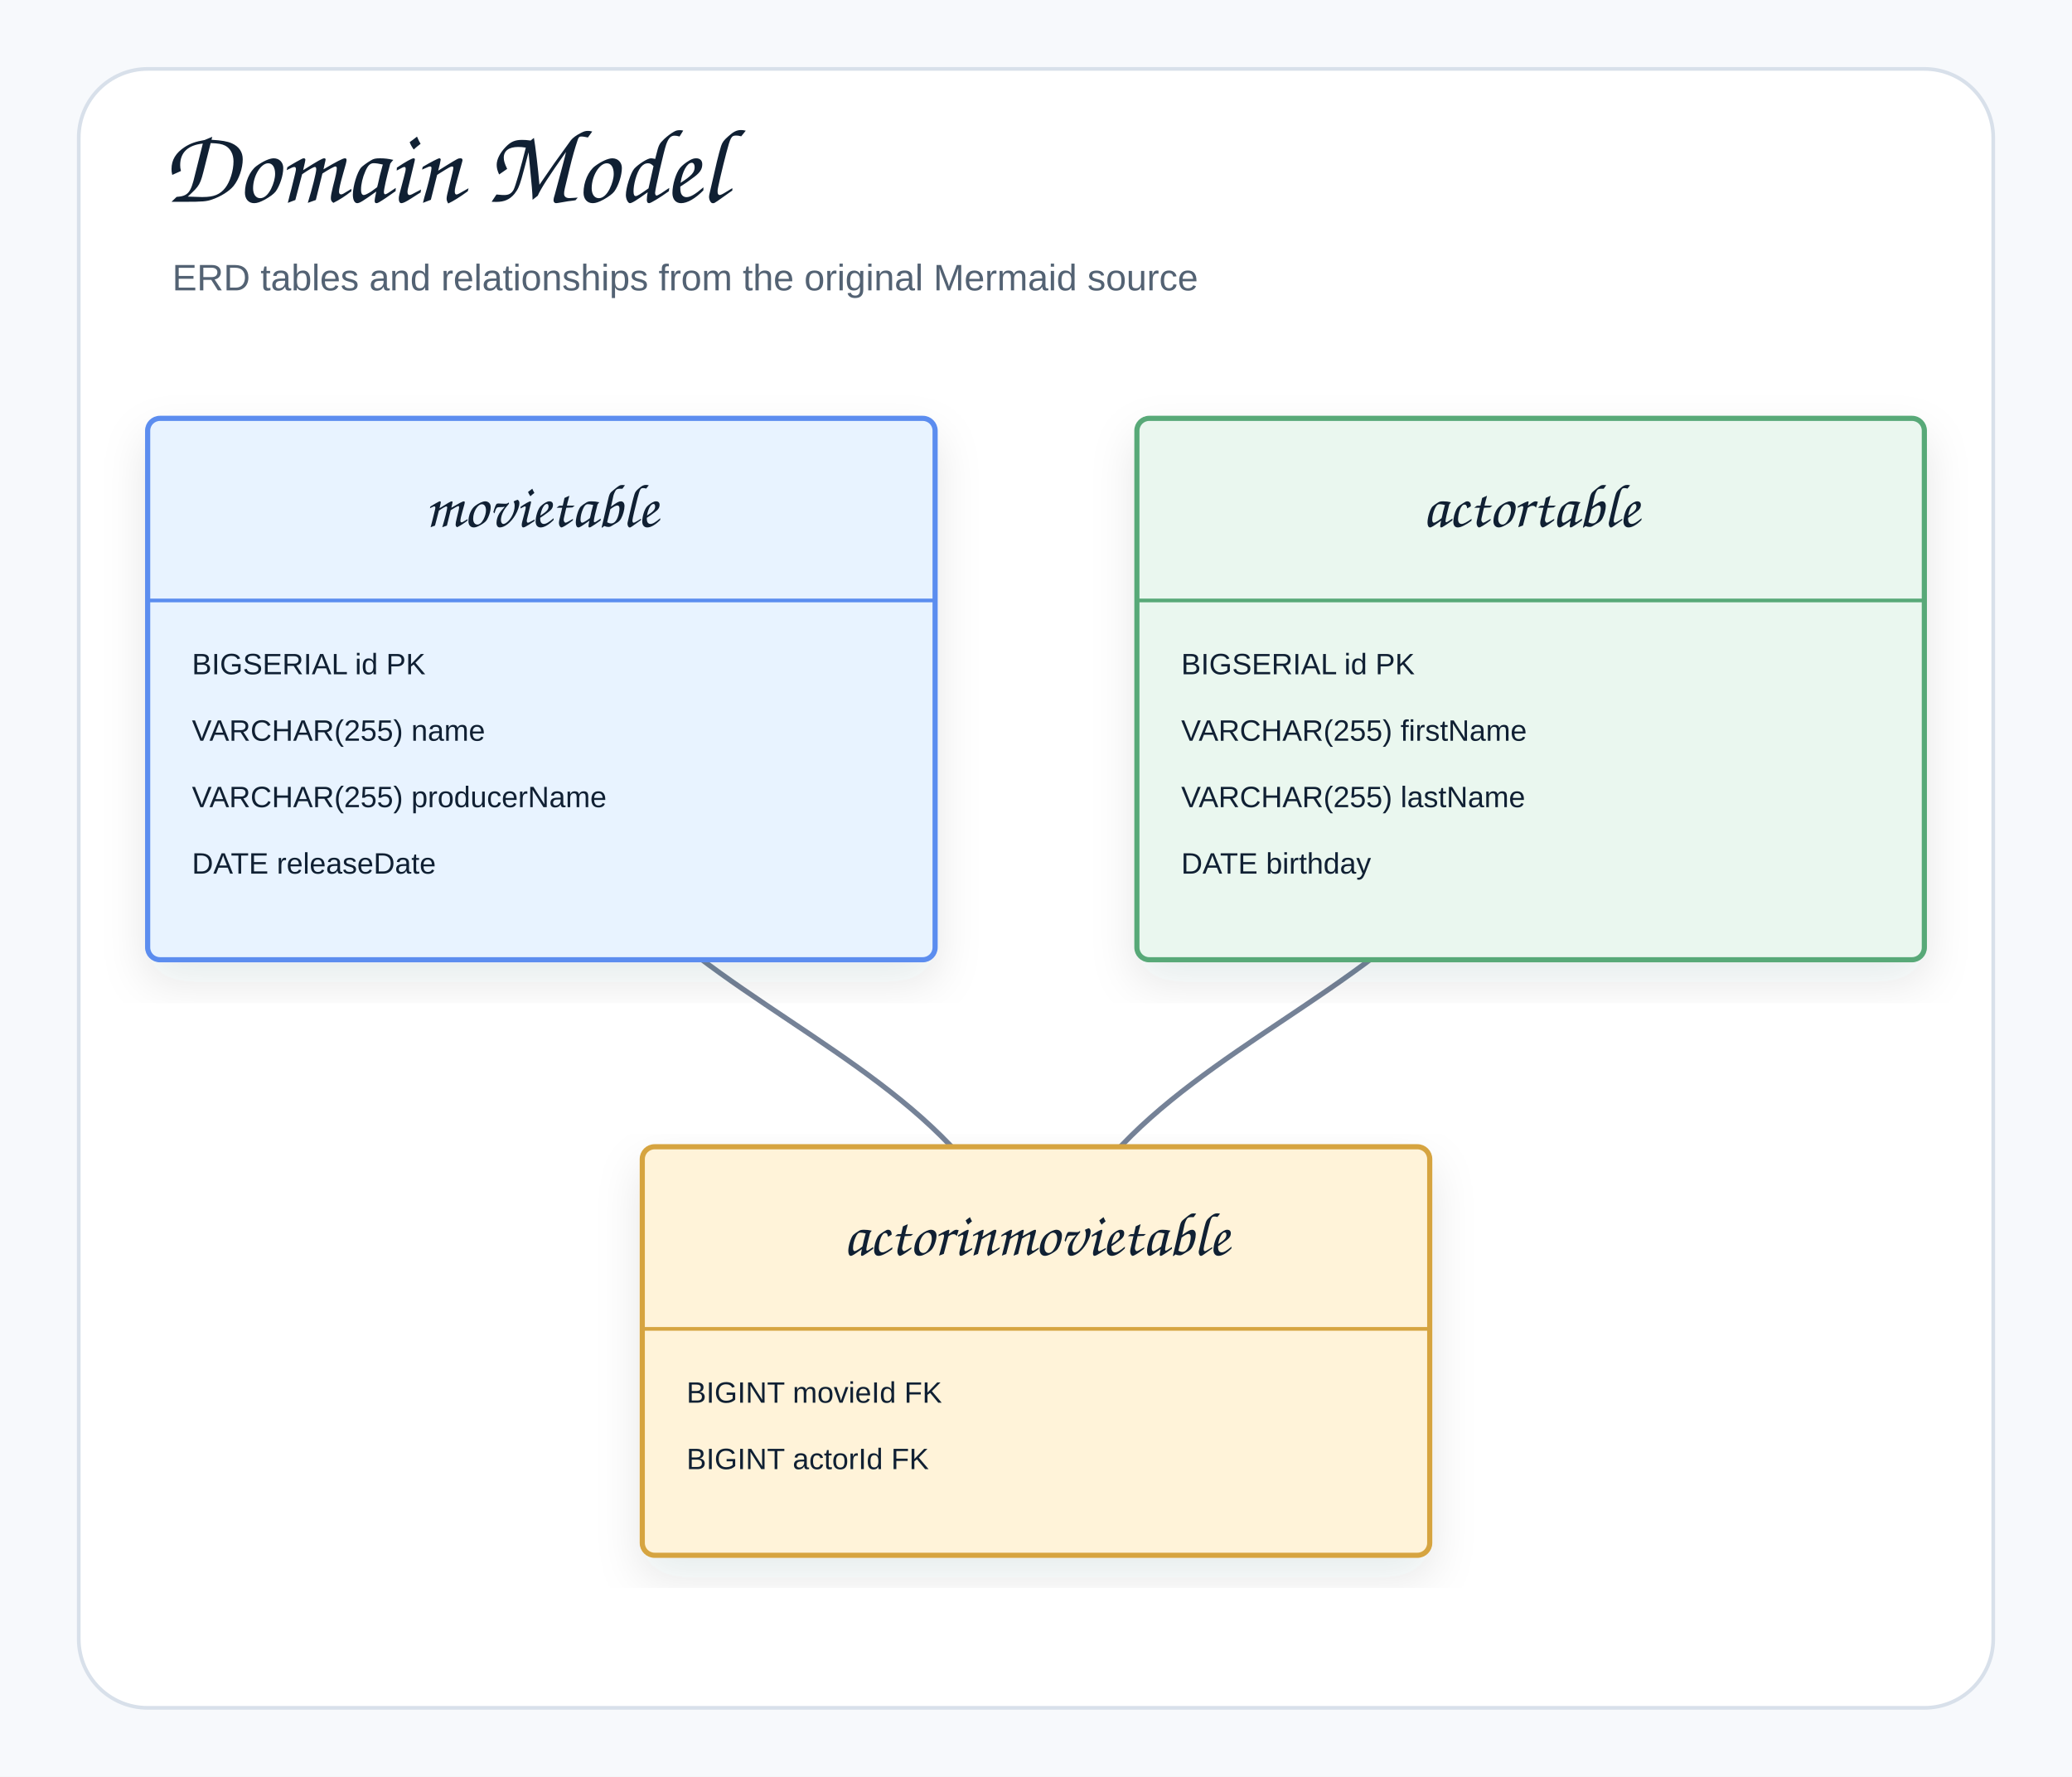
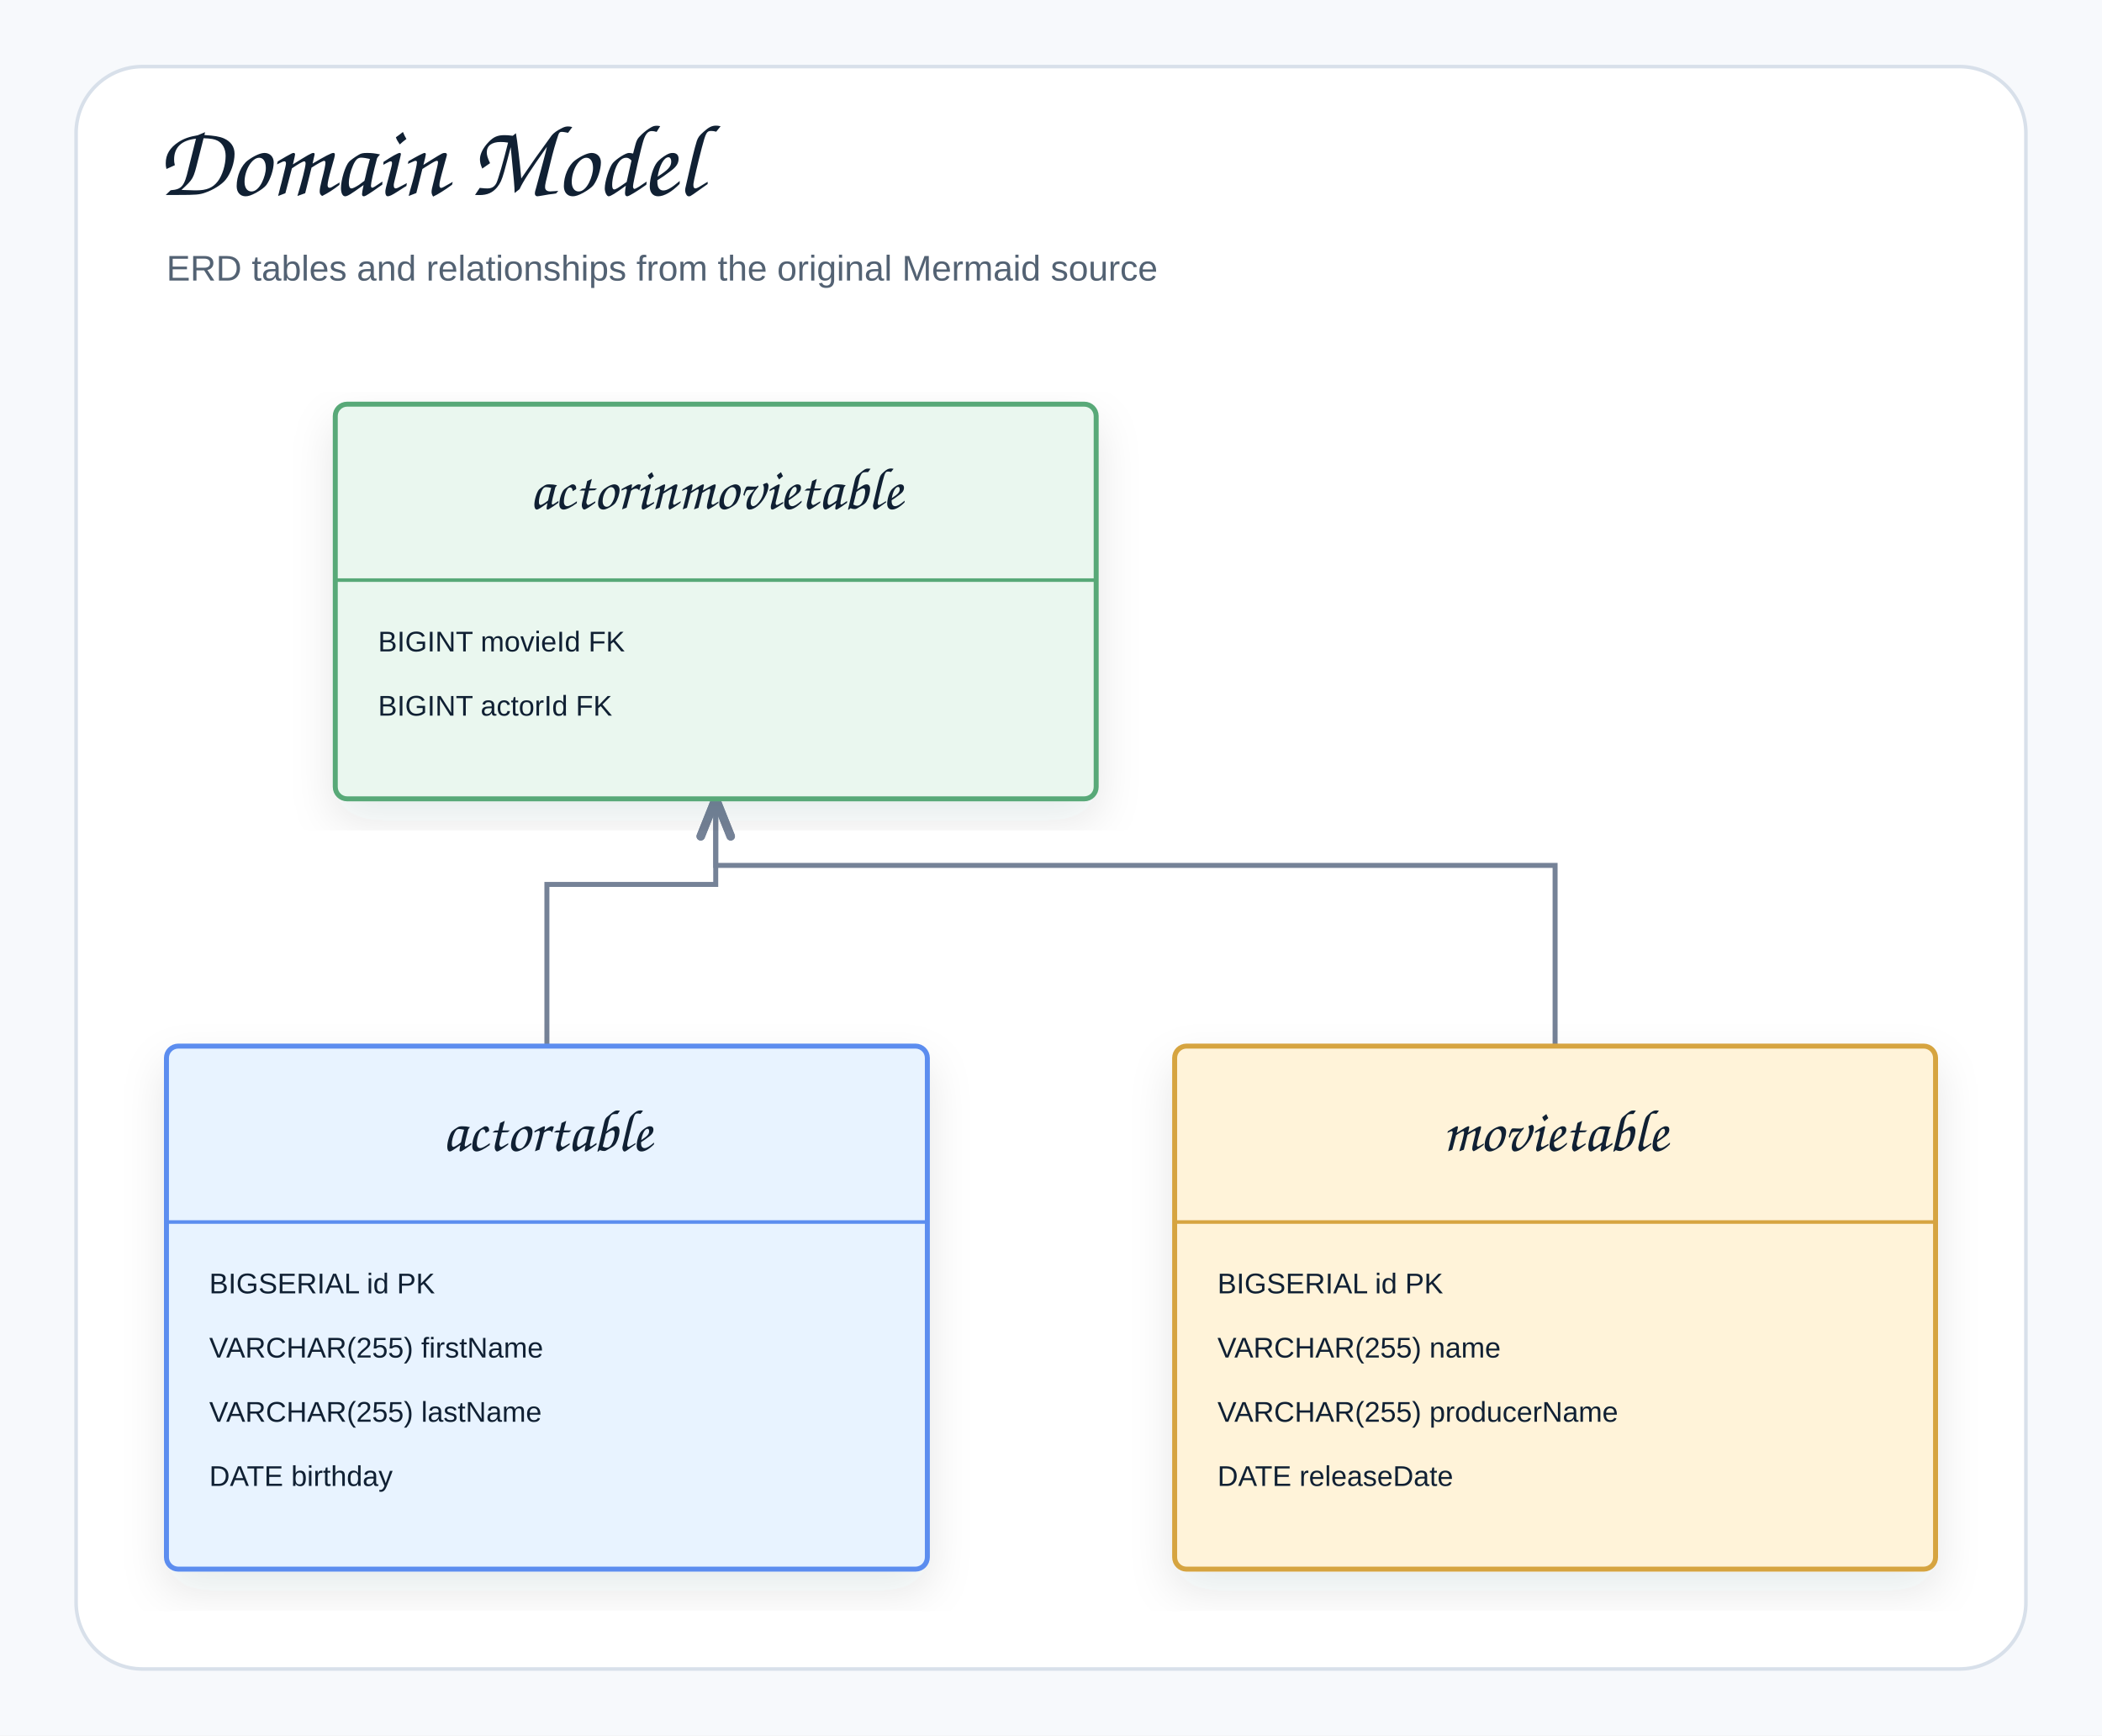
- <svg xmlns="http://www.w3.org/2000/svg" width="842" height="722" viewBox="0 0 842 722" role="img" aria-label="Domain Model">
+ <svg xmlns="http://www.w3.org/2000/svg" width="884" height="730" viewBox="0 0 884 730" role="img" aria-label="Domain Model">
  <defs>
    <filter id="shadow" x="-8%" y="-8%" width="116%" height="116%">
      <feDropShadow dx="0" dy="8" stdDeviation="9" flood-color="#1f2937" flood-opacity="0.10" />
    </filter>
-     <marker id="openArrow" markerWidth="12" markerHeight="10" refX="10" refY="5" orient="auto" markerUnits="strokeWidth">
-       <path d="M 1 1 L 10 5 L 1 9" fill="none" stroke="#758297" stroke-width="1.8" stroke-linecap="round" stroke-linejoin="round" />
+     <marker id="openArrow" markerWidth="10" markerHeight="8" refX="8.5" refY="4" orient="auto" markerUnits="strokeWidth">
+       <path d="M 1 1 L 8.5 4 L 1 7" fill="none" stroke="#758297" stroke-width="1.7" stroke-linecap="round" stroke-linejoin="round" />
    </marker>
-     <marker id="inherit" markerWidth="14" markerHeight="12" refX="12" refY="6" orient="auto" markerUnits="strokeWidth">
-       <path d="M 0 1 L 12 6 L 0 11 Z" fill="#ffffff" stroke="#758297" stroke-width="1.8" />
+     <marker id="inherit" markerWidth="11" markerHeight="10" refX="9.5" refY="5" orient="auto" markerUnits="strokeWidth">
+       <path d="M 0.5 1 L 9.5 5 L 0.5 9 Z" fill="#ffffff" stroke="#758297" stroke-width="1.7" />
    </marker>
    <style>
    .canvas{fill:#f7f9fc}.frame{fill:#fff;stroke:#d8e0ea;stroke-width:1.5}
    .title{font-family:"Architects Daughter","Comic Sans MS","Comic Sans",cursive;font-size:43px;font-weight:400;fill:#102033}
    .subtitle{font-family:"Comic Sans MS","Comic Sans","Comic Neue",Arial,sans-serif;font-size:15px;font-weight:400;fill:#536273}
    .label{font-family:"Architects Daughter","Comic Sans MS","Comic Sans",cursive;font-size:25px;font-weight:400;fill:#102033}
    .smallLabel{font-family:"Architects Daughter","Comic Sans MS","Comic Sans",cursive;font-size:21px;font-weight:400;fill:#102033}
    .mono{font-family:"Comic Sans MS","Comic Sans","Comic Neue",Arial,sans-serif;font-size:12px;font-weight:400;fill:#102033}
    .small{font-family:"Comic Sans MS","Comic Sans","Comic Neue",Arial,sans-serif;font-size:12px;font-weight:400;fill:#536273}
    .strong{font-family:"Comic Sans MS","Comic Sans","Comic Neue",Arial,sans-serif;font-size:13px;font-weight:400;fill:#102033}
    .card{stroke-width:2.1;filter:url(#shadow)}.compartment{stroke-width:1.5;fill:none}
    .line{stroke:#758297;stroke-width:2.1;fill:none;marker-end:url(#openArrow)}
    .plainLine{stroke:#758297;stroke-width:2.1;fill:none}
    .dashed{stroke:#758297;stroke-width:2.1;stroke-dasharray:7 6;fill:none;marker-end:url(#openArrow)}
    .inheritLine{stroke:#758297;stroke-width:2.2;fill:none;marker-end:url(#inherit)}
    .implLine{stroke:#758297;stroke-width:2.2;stroke-dasharray:8 7;fill:none;marker-end:url(#inherit)}
  </style>
  </defs>
-   <rect class="canvas" width="842" height="722" />
-   <rect class="frame" x="32" y="28" width="778" height="666" rx="28" />
+   <rect class="canvas" width="884" height="730" />
+   <rect class="frame" x="32" y="28" width="820" height="674" rx="28" />
  <text class="title" x="66" y="82">Domain Model</text>
  <text class="subtitle" x="70" y="118">ERD tables and relationships from the original Mermaid source</text>
-   <path class="line" d="M622 280 C622 414.5 421 414.5 421 549" />
-   <path class="line" d="M220 280 C220 414.5 421 414.5 421 549" />
-   <g transform="translate(60,170)">
+   <path class="line" d="M230 440 L230 372 L301 372 L301 336" />
+   <path class="line" d="M654 440 L654 364 L301 364 L301 336" />
+   <g transform="translate(70,440)">
    <rect class="card" x="0" y="0" width="320" height="220" rx="5" fill="#E8F3FF" stroke="#5B8DEF" />
    <line class="compartment" x1="0" y1="74" x2="320" y2="74" stroke="#5B8DEF" />
+     <text class="label" x="160" y="44" text-anchor="middle">actortable</text>
+     <text class="mono" x="18" y="104">BIGSERIAL id PK</text>
+     <text class="mono" x="18" y="131">VARCHAR(255) firstName</text>
+     <text class="mono" x="18" y="158">VARCHAR(255) lastName</text>
+     <text class="mono" x="18" y="185">DATE birthday</text>
+   </g>
+   <g transform="translate(141,170)">
+     <rect class="card" x="0" y="0" width="320" height="166" rx="5" fill="#EAF7EF" stroke="#58A978" />
+     <line class="compartment" x1="0" y1="74" x2="320" y2="74" stroke="#58A978" />
+     <text class="label" x="160" y="44" text-anchor="middle">actorinmovietable</text>
+     <text class="mono" x="18" y="104">BIGINT movieId FK</text>
+     <text class="mono" x="18" y="131">BIGINT actorId FK</text>
+   </g>
+   <g transform="translate(494,440)">
+     <rect class="card" x="0" y="0" width="320" height="220" rx="5" fill="#FFF3D9" stroke="#D6A441" />
+     <line class="compartment" x1="0" y1="74" x2="320" y2="74" stroke="#D6A441" />
    <text class="label" x="160" y="44" text-anchor="middle">movietable</text>
    <text class="mono" x="18" y="104">BIGSERIAL id PK</text>
    <text class="mono" x="18" y="131">VARCHAR(255) name</text>
    <text class="mono" x="18" y="158">VARCHAR(255) producerName</text>
    <text class="mono" x="18" y="185">DATE releaseDate</text>
  </g>
-   <g transform="translate(462,170)">
-     <rect class="card" x="0" y="0" width="320" height="220" rx="5" fill="#EAF7EF" stroke="#58A978" />
-     <line class="compartment" x1="0" y1="74" x2="320" y2="74" stroke="#58A978" />
-     <text class="label" x="160" y="44" text-anchor="middle">actortable</text>
-     <text class="mono" x="18" y="104">BIGSERIAL id PK</text>
-     <text class="mono" x="18" y="131">VARCHAR(255) firstName</text>
-     <text class="mono" x="18" y="158">VARCHAR(255) lastName</text>
-     <text class="mono" x="18" y="185">DATE birthday</text>
-   </g>
-   <g transform="translate(261,466)">
-     <rect class="card" x="0" y="0" width="320" height="166" rx="5" fill="#FFF3D9" stroke="#D6A441" />
-     <line class="compartment" x1="0" y1="74" x2="320" y2="74" stroke="#D6A441" />
-     <text class="label" x="160" y="44" text-anchor="middle">actorinmovietable</text>
-     <text class="mono" x="18" y="104">BIGINT movieId FK</text>
-     <text class="mono" x="18" y="131">BIGINT actorId FK</text>
-   </g>
</svg>
